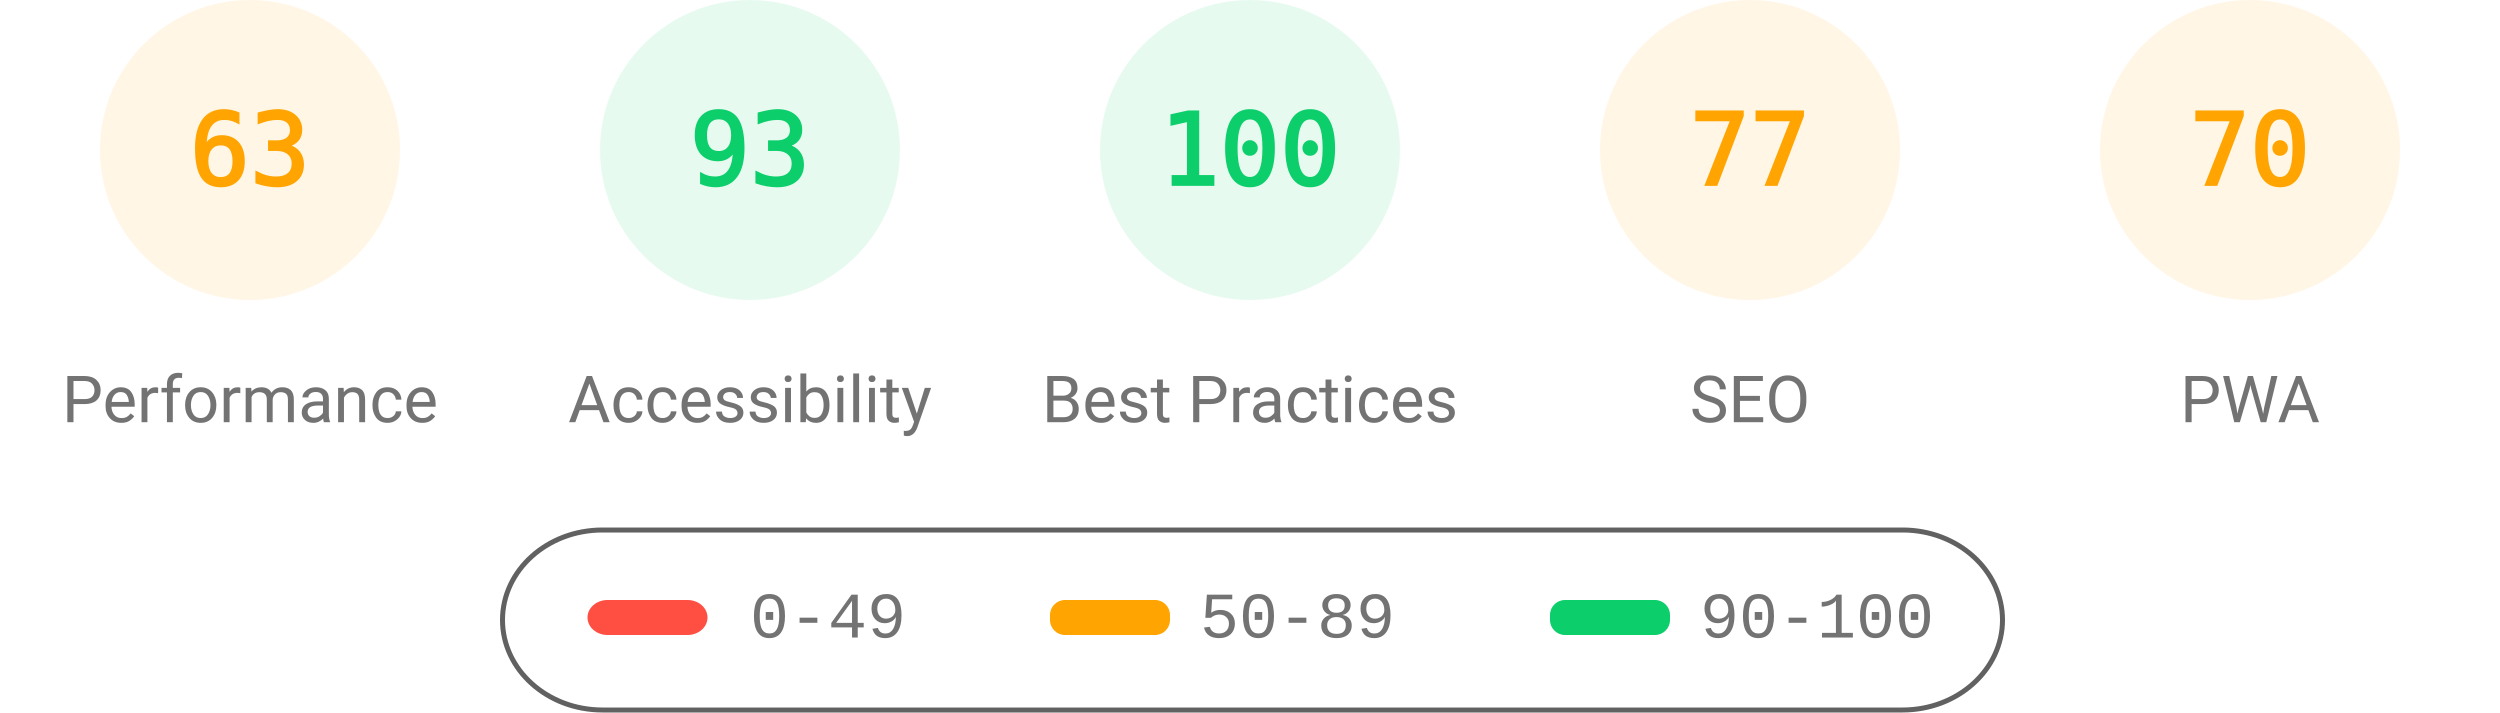
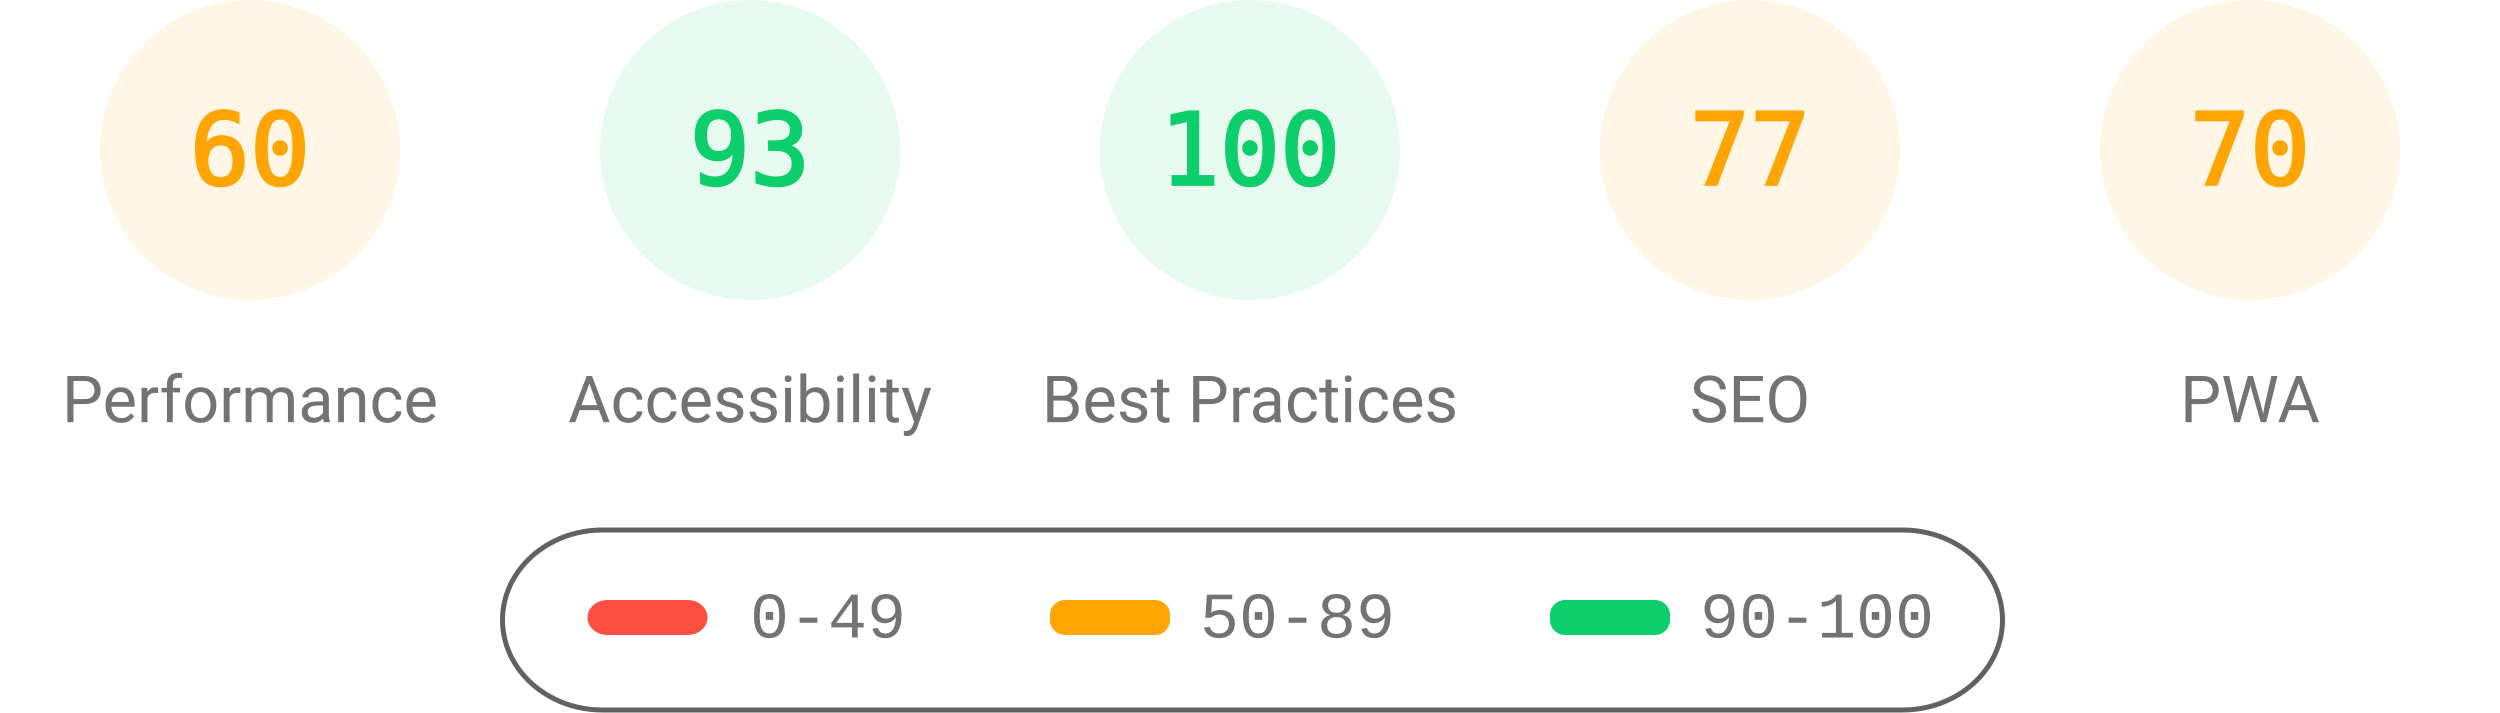
<svg xmlns="http://www.w3.org/2000/svg" fill="none" width="1000" height="285">
  <style>.gauge-base{opacity:.1}.gauge-arc{fill:none;animation-delay:250ms;stroke-linecap:round;transform:rotate(-90deg);transform-origin:100px 60px;animation:load-gauge 1s ease forwards}.guage-text{font-size:40px;font-family:monospace;text-align:center}.guage-red{color:#ff4e42;fill:#ff4e42;stroke:#ff4e42}.guage-orange{color:#ffa400;fill:#ffa400;stroke:#ffa400}.guage-green{color:#0cce6b;fill:#0cce6b;stroke:#0cce6b}.guage-undefined{color:#5c5c5c;fill:#5c5c5c;stroke:#5c5c5c}.guage-title{color:#737373;fill:#737373;stroke:none;font-size:26px;line-height:26px;font-family:Roboto,Halvetica,Arial,sans-serif}@keyframes load-gauge{from{stroke-dasharray:0 352.858}}</style>
  <svg class="guage-div guage-perf guage-orange" viewBox="0 0 200 200" width="200" height="200">
    <circle class="gauge-base" r="56" cx="100" cy="60" stroke-width="8" />
-     <circle class="gauge-arc guage-arc-1" r="56" cx="100" cy="60" stroke-width="8" style="stroke-dasharray:221.671,351.858" />
-     <text class="guage-text" x="100" y="60" alignment-baseline="central" dominant-baseline="central" text-anchor="middle">63</text>
+     <circle class="gauge-arc guage-arc-1" r="56" cx="100" cy="60" stroke-width="8" style="stroke-dasharray:211.115,351.858" />
+     <text class="guage-text" x="100" y="60" alignment-baseline="central" dominant-baseline="central" text-anchor="middle">60</text>
    <text class="guage-title" x="100" y="160" alignment-baseline="central" dominant-baseline="central" text-anchor="middle">Performance</text>
  </svg>
  <svg class="guage-div guage-acc guage-green" viewBox="0 0 200 200" width="200" height="200" x="200">
    <circle class="gauge-base" r="56" cx="100" cy="60" stroke-width="8" />
    <circle class="gauge-arc guage-arc-2" r="56" cx="100" cy="60" stroke-width="8" style="stroke-dasharray:327.228,351.858" />
    <text class="guage-text" x="100" y="60" alignment-baseline="central" dominant-baseline="central" text-anchor="middle">93</text>
    <text class="guage-title" x="100" y="160" alignment-baseline="central" dominant-baseline="central" text-anchor="middle">Accessibility</text>
  </svg>
  <svg class="guage-div guage-best guage-green" viewBox="0 0 200 200" width="200" height="200" x="400">
    <circle class="gauge-base" r="56" cx="100" cy="60" stroke-width="8" />
    <circle class="gauge-arc guage-arc-3" r="56" cx="100" cy="60" stroke-width="8" style="stroke-dasharray:351.858,351.858" />
    <text class="guage-text" x="100" y="60" alignment-baseline="central" dominant-baseline="central" text-anchor="middle">100</text>
    <text class="guage-title" x="100" y="160" alignment-baseline="central" dominant-baseline="central" text-anchor="middle">Best Practices</text>
  </svg>
  <svg class="guage-div guage-seo guage-orange" viewBox="0 0 200 200" width="200" height="200" x="600">
    <circle class="gauge-base" r="56" cx="100" cy="60" stroke-width="8" />
    <circle class="gauge-arc guage-arc-4" r="56" cx="100" cy="60" stroke-width="8" style="stroke-dasharray:270.931,351.858" />
    <text class="guage-text" x="100" y="60" alignment-baseline="central" dominant-baseline="central" text-anchor="middle">77</text>
    <text class="guage-title" x="100" y="160" alignment-baseline="central" dominant-baseline="central" text-anchor="middle">SEO</text>
  </svg>
  <svg class="guage-div guage-pwa guage-orange" viewBox="0 0 200 200" width="200" height="200" x="800">
    <circle class="gauge-base" r="56" cx="100" cy="60" stroke-width="8" />
    <circle class="gauge-arc guage-arc-4" r="56" cx="100" cy="60" stroke-width="8" style="stroke-dasharray:246.301,351.858" />
    <text class="guage-text" x="100" y="60" alignment-baseline="central" dominant-baseline="central" text-anchor="middle">70</text>
    <text class="guage-title" x="100" y="160" alignment-baseline="central" dominant-baseline="central" text-anchor="middle">PWA</text>
  </svg>
  <svg width="604" height="76" x="200" y="210">
    <path fill="none" id="canvas_background" d="M-1-1h604v80H-1z" />
    <rect fill-opacity="0" stroke="#616161" stroke-width="2" rx="40" id="svg_2" height="72" width="600" y="2" x="1" fill="#000" />
    <rect stroke="#000" rx="8" id="svg_3" height="14" width="48" y="30" x="35" stroke-opacity="null" stroke-width="0" fill="#ff4e42" />
    <rect stroke="#000" rx="6" id="svg_4" height="14" width="48" y="30" x="220" stroke-opacity="null" stroke-width="0" fill="#ffa400" />
    <rect stroke="#000" rx="6" id="svg_5" height="14" width="48" y="30" x="420" stroke-opacity="null" stroke-width="0" fill="#0cce6b" />
    <text xml:space="preserve" text-anchor="start" font-family="'Courier New', Courier, monospace" font-size="26" id="svg_6" y="45" x="100" stroke-opacity="null" stroke-width="0" stroke="#000" fill="#737373">0-49</text>
    <text xml:space="preserve" text-anchor="start" font-family="'Courier New', Courier, monospace" font-size="26" id="svg_7" y="45" x="280" stroke-opacity="null" stroke-width="0" stroke="#000" fill="#737373">50-89</text>
    <text xml:space="preserve" text-anchor="start" font-family="'Courier New', Courier, monospace" font-size="26" id="svg_8" y="45" x="480" stroke-opacity="null" stroke-width="0" stroke="#000" fill="#737373">90-100</text>
  </svg>
</svg>
